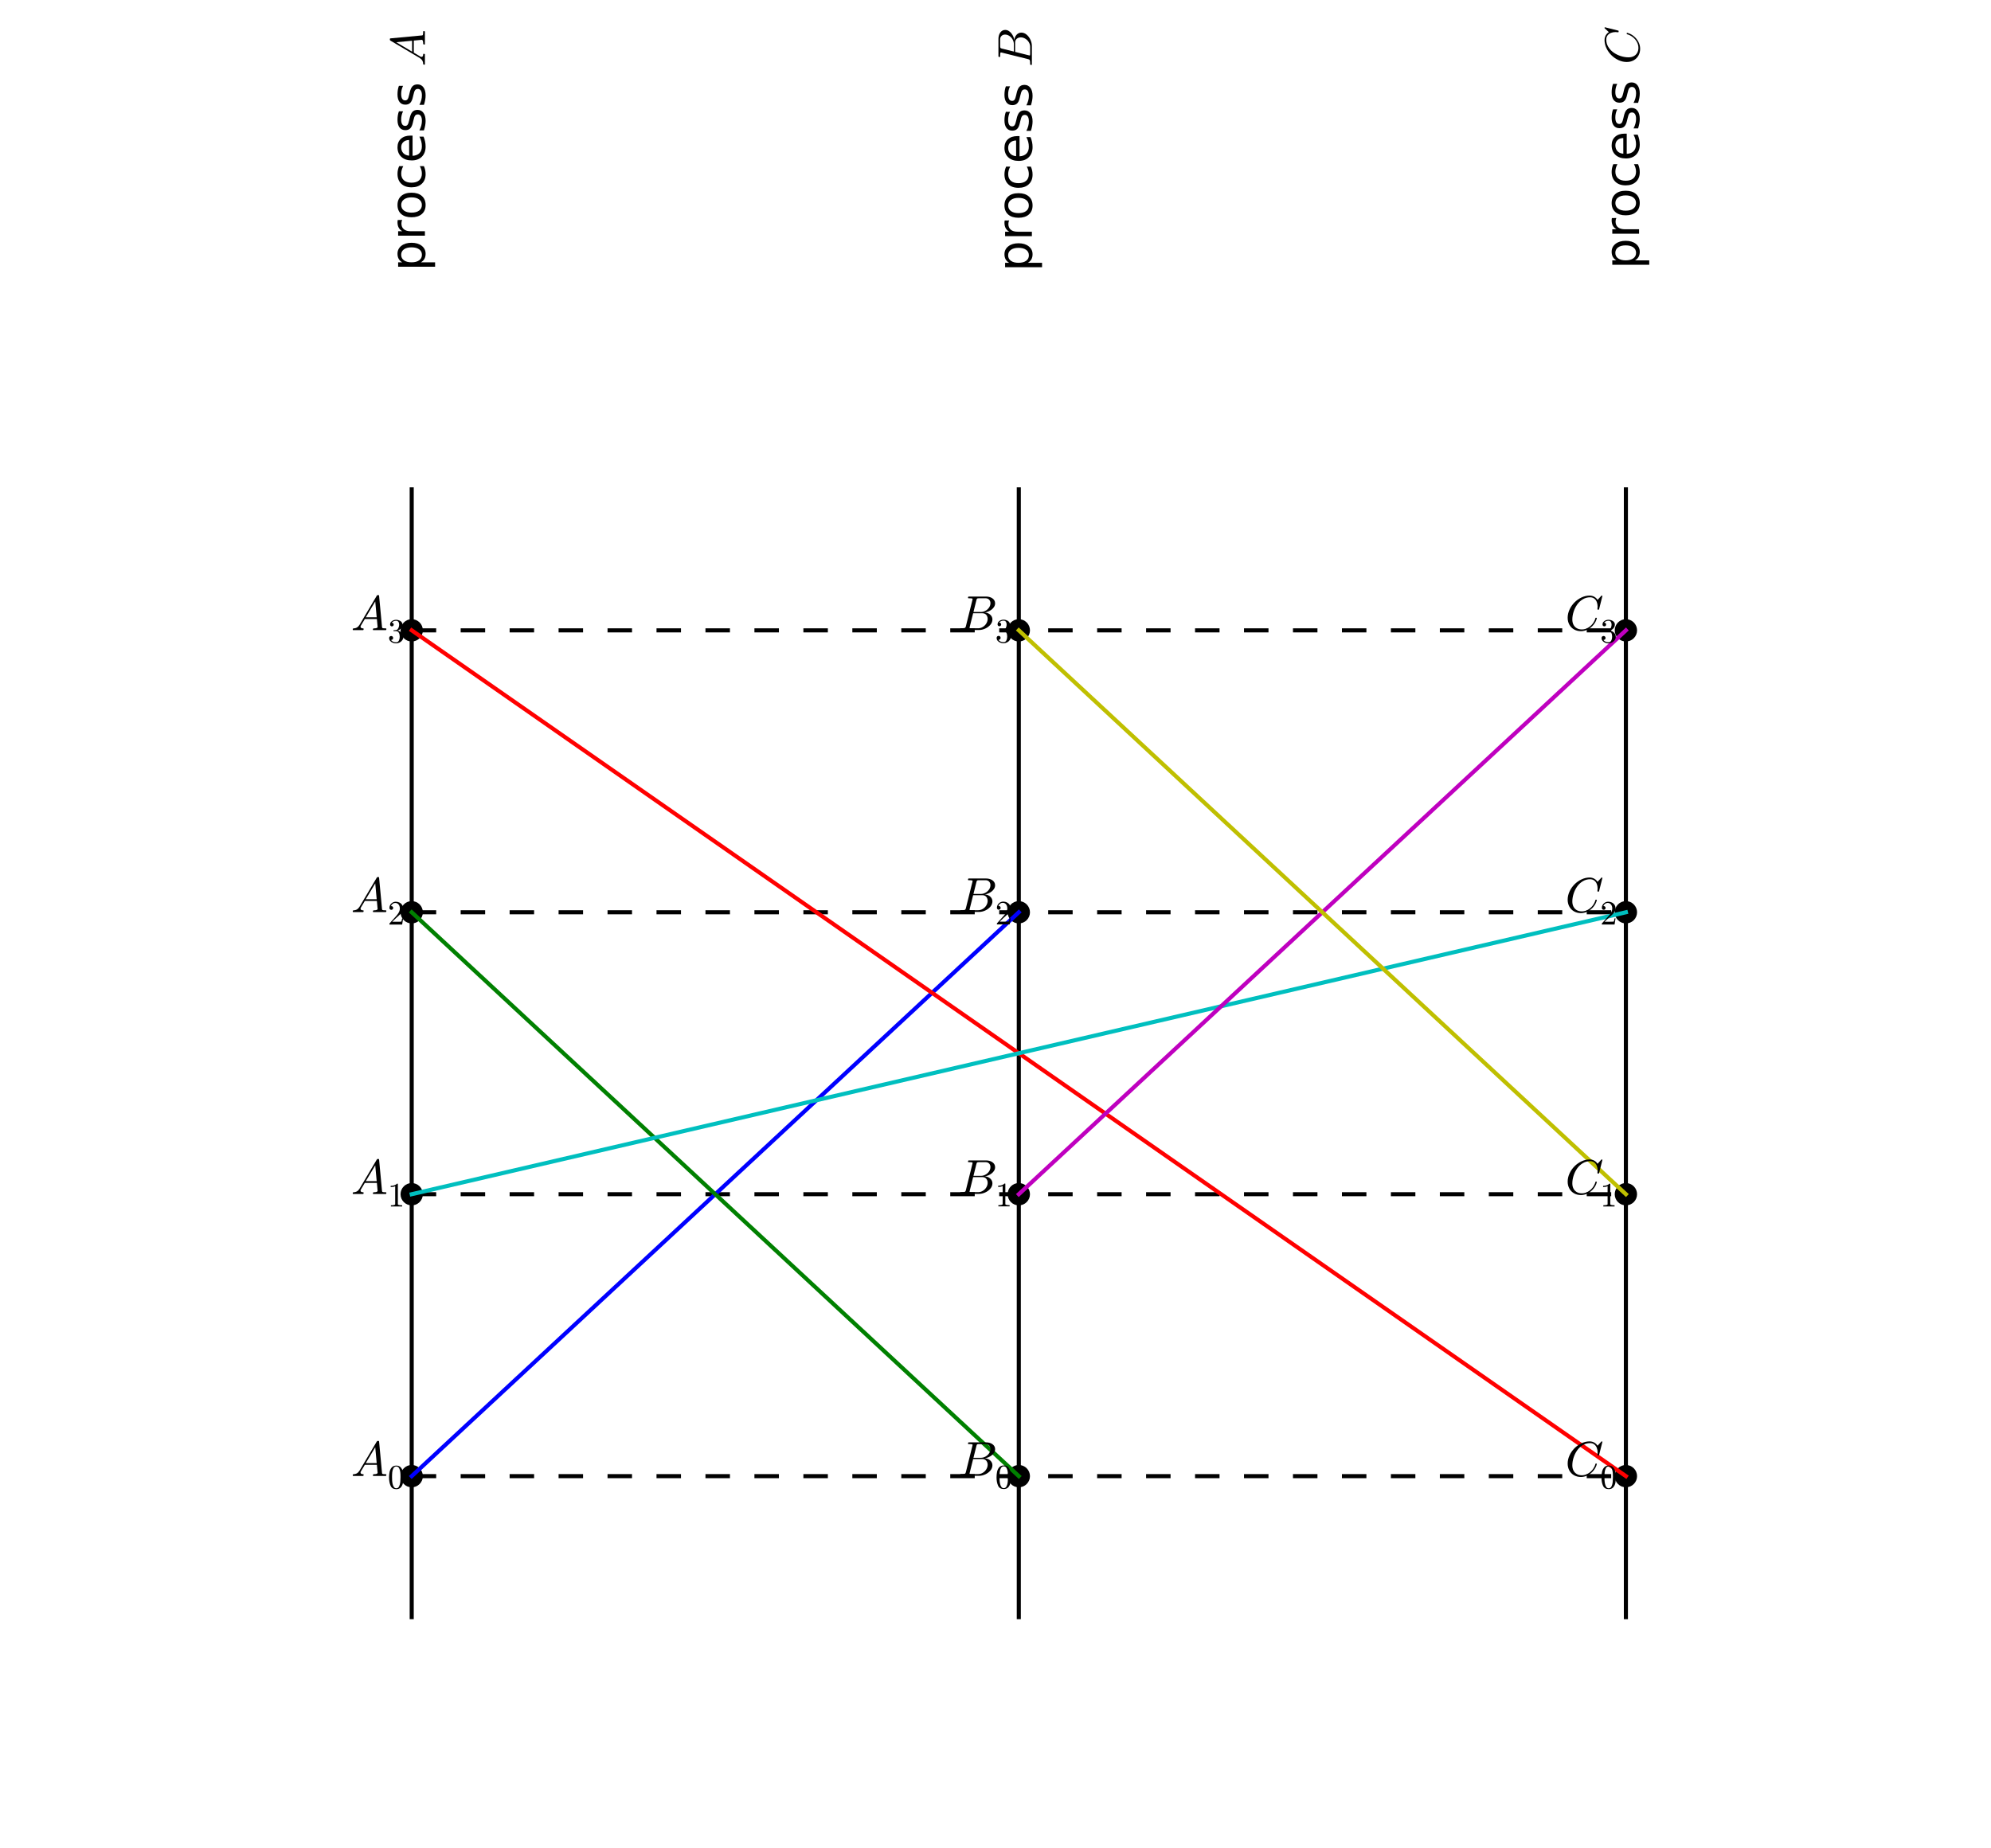
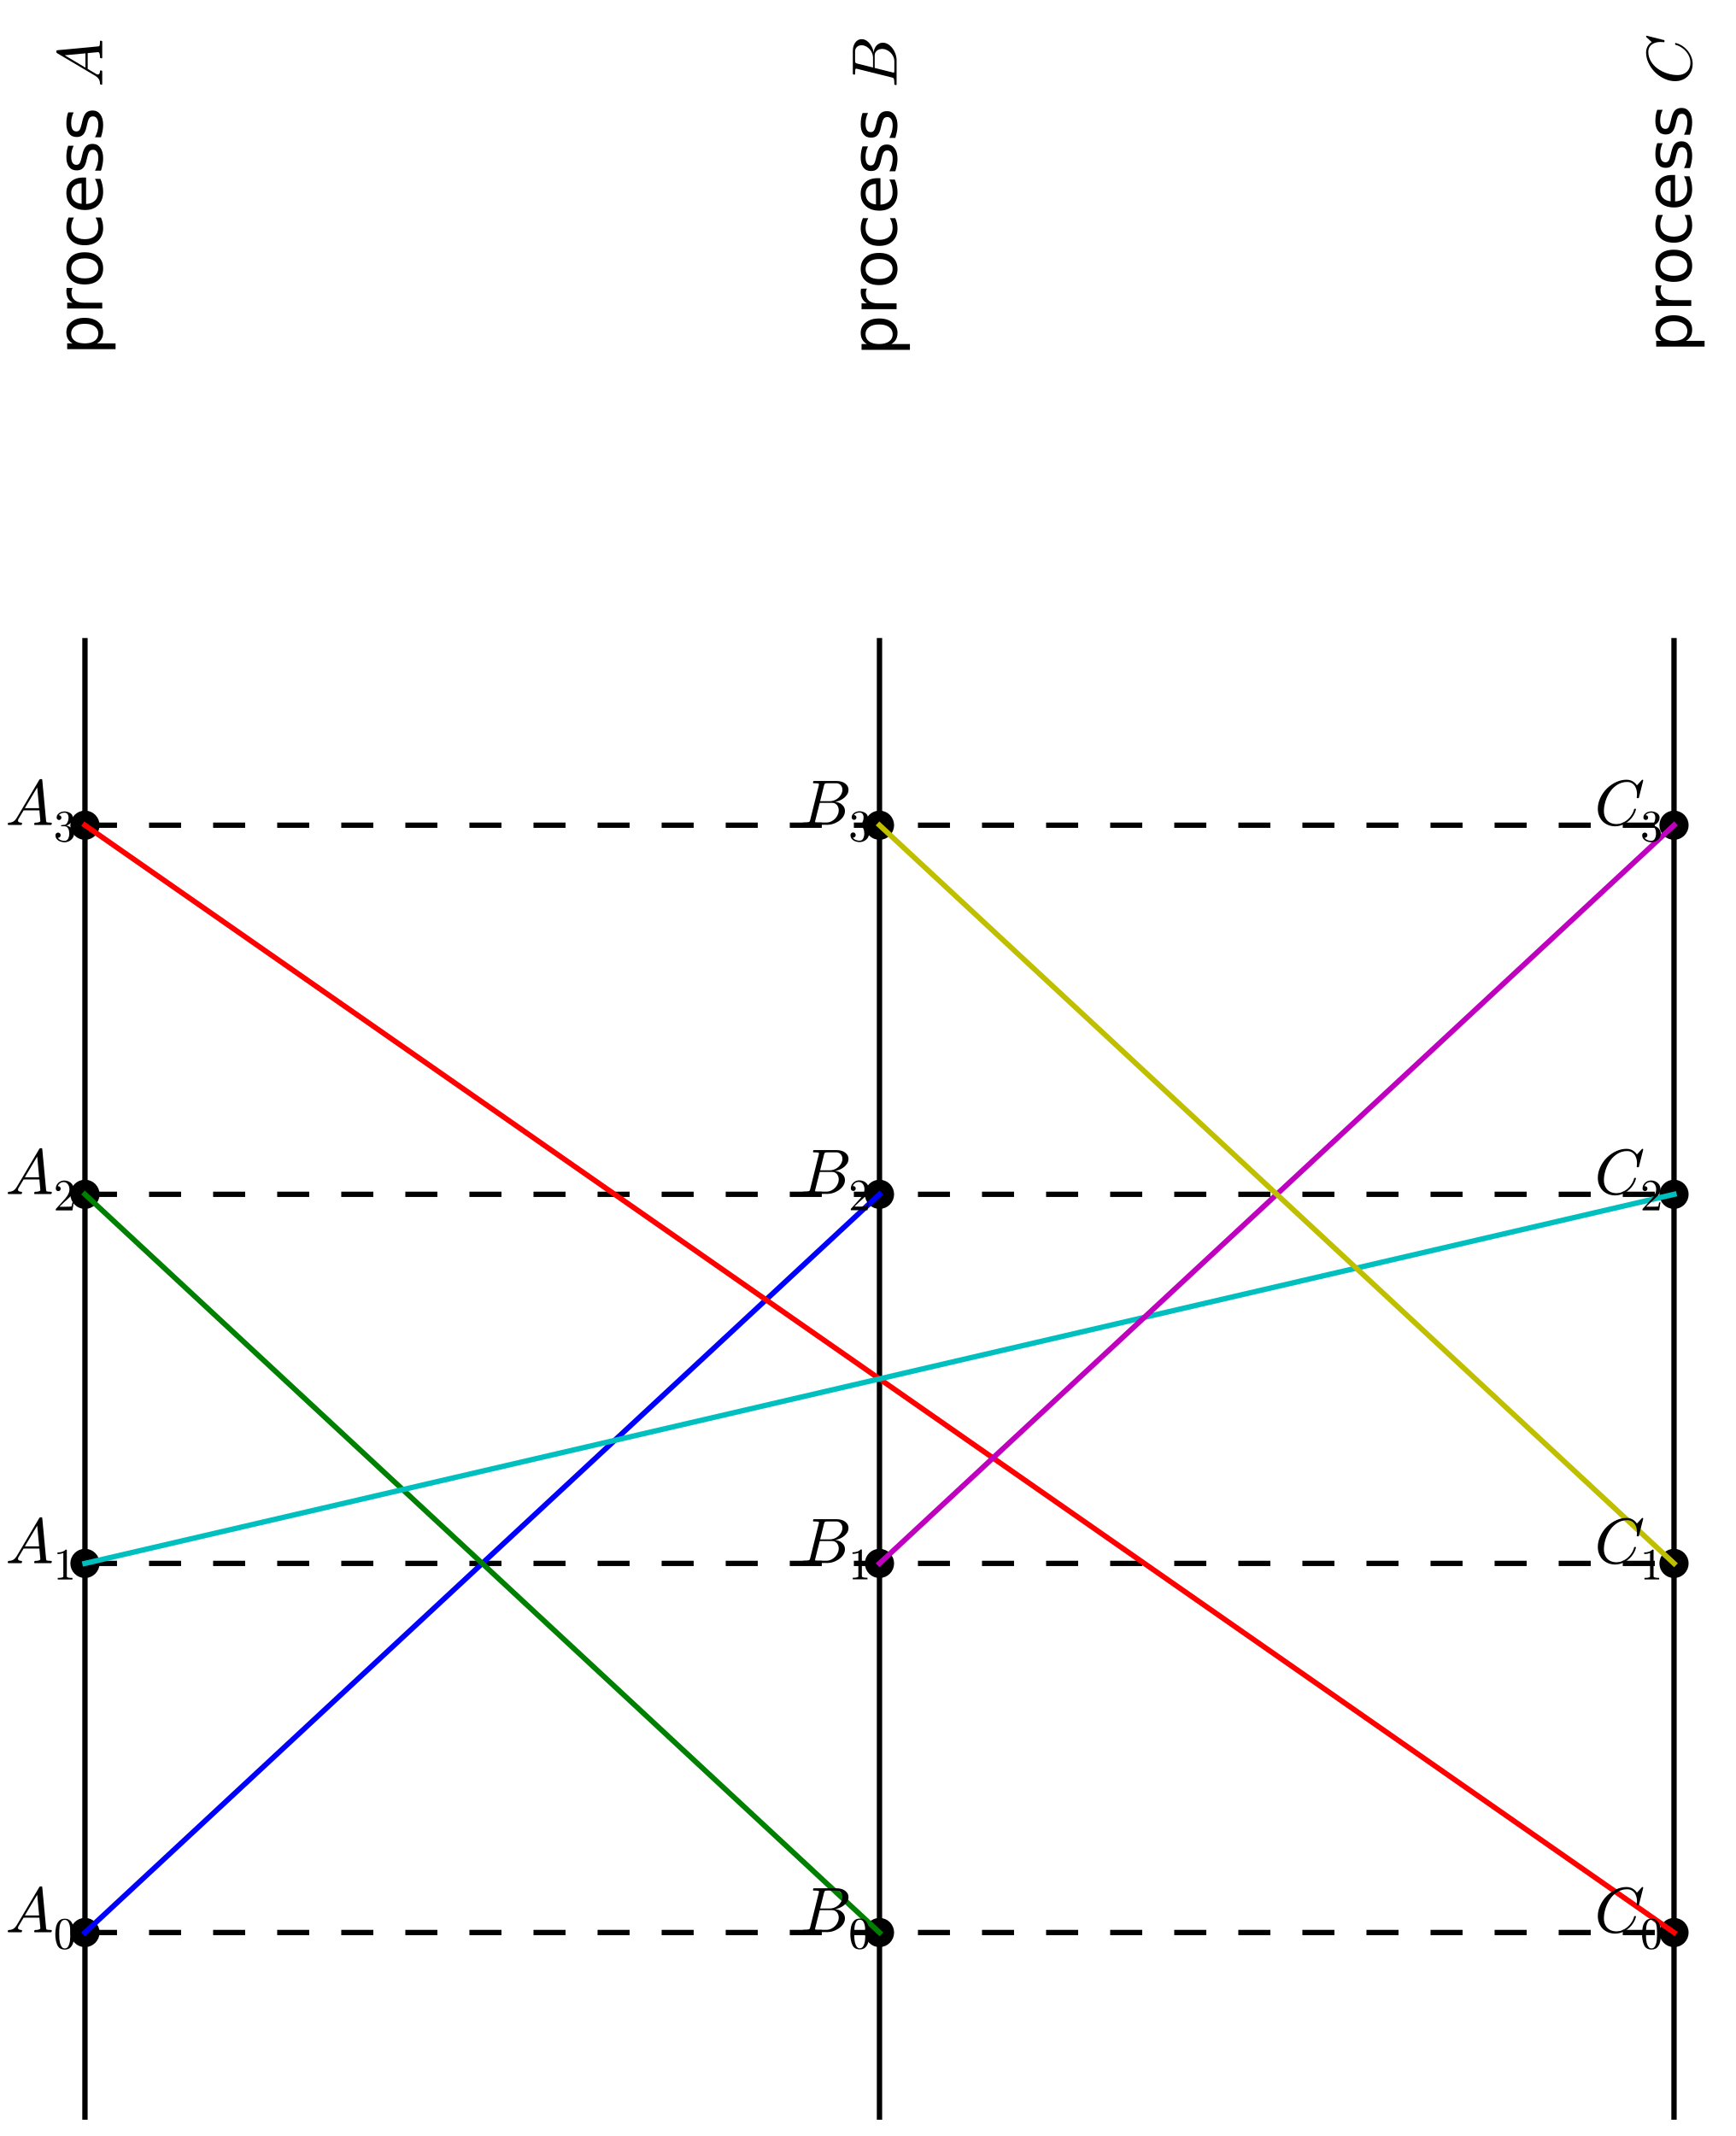
- <svg xmlns="http://www.w3.org/2000/svg" xmlns:xlink="http://www.w3.org/1999/xlink" height="453pt" version="1.1" viewBox="0 0 488 453" width="488pt">
+ <svg xmlns="http://www.w3.org/2000/svg" xmlns:xlink="http://www.w3.org/1999/xlink" version="1.1" viewBox="85 0 325 400">
  <defs>
    <style type="text/css">
*{stroke-linecap:butt;stroke-linejoin:round;}
  </style>
  </defs>
  <g id="figure_1">
    <g id="patch_1">
      <path d=" M0 453.827 L488.689 453.827 L488.689 5.68434e-14 L0 5.68434e-14 z " style="fill:#ffffff;" />
    </g>
    <g id="axes_1">
      <g id="PathCollection_1">
        <defs>
          <path d=" M0 2.236 C0.593 2.236 1.162 2 1.581 1.581 C2 1.162 2.236 0.593 2.236 0 C2.236 -0.593 2 -1.162 1.581 -1.581 C1.162 -2 0.593 -2.236 0 -2.236 C-0.593 -2.236 -1.162 -2 -1.581 -1.581 C-2 -1.162 -2.236 -0.593 -2.236 0 C-2.236 0.593 -2 1.162 -1.581 1.581 C-1.162 2 -0.593 2.236 0 2.236 z " id="C0_0_919e3f95db" />
        </defs>
        <g clip-path="url(#pb1732dcad3)">
          <use style="stroke:#000000;" x="100.911" xlink:href="#C0_0_919e3f95db" y="361.894" />
        </g>
        <g clip-path="url(#pb1732dcad3)">
          <use style="stroke:#000000;" x="249.711" xlink:href="#C0_0_919e3f95db" y="223.654" />
        </g>
      </g>
      <g id="PathCollection_2">
        <defs>
          <path d=" M0 2.236 C0.593 2.236 1.162 2 1.581 1.581 C2 1.162 2.236 0.593 2.236 0 C2.236 -0.593 2 -1.162 1.581 -1.581 C1.162 -2 0.593 -2.236 0 -2.236 C-0.593 -2.236 -1.162 -2 -1.581 -1.581 C-2 -1.162 -2.236 -0.593 -2.236 0 C-2.236 0.593 -2 1.162 -1.581 1.581 C-1.162 2 -0.593 2.236 0 2.236 z " id="C1_0_919e3f95db" />
        </defs>
        <g clip-path="url(#pb1732dcad3)">
          <use style="stroke:#000000;" x="249.711" xlink:href="#C1_0_919e3f95db" y="361.894" />
        </g>
        <g clip-path="url(#pb1732dcad3)">
          <use style="stroke:#000000;" x="100.911" xlink:href="#C1_0_919e3f95db" y="223.654" />
        </g>
      </g>
      <g id="PathCollection_3">
        <defs>
          <path d=" M0 2.236 C0.593 2.236 1.162 2 1.581 1.581 C2 1.162 2.236 0.593 2.236 0 C2.236 -0.593 2 -1.162 1.581 -1.581 C1.162 -2 0.593 -2.236 0 -2.236 C-0.593 -2.236 -1.162 -2 -1.581 -1.581 C-2 -1.162 -2.236 -0.593 -2.236 0 C-2.236 0.593 -2 1.162 -1.581 1.581 C-1.162 2 -0.593 2.236 0 2.236 z " id="C2_0_919e3f95db" />
        </defs>
        <g clip-path="url(#pb1732dcad3)">
          <use style="stroke:#000000;" x="398.511" xlink:href="#C2_0_919e3f95db" y="361.894" />
        </g>
        <g clip-path="url(#pb1732dcad3)">
          <use style="stroke:#000000;" x="100.911" xlink:href="#C2_0_919e3f95db" y="154.534" />
        </g>
      </g>
      <g id="PathCollection_4">
        <defs>
          <path d=" M0 2.236 C0.593 2.236 1.162 2 1.581 1.581 C2 1.162 2.236 0.593 2.236 0 C2.236 -0.593 2 -1.162 1.581 -1.581 C1.162 -2 0.593 -2.236 0 -2.236 C-0.593 -2.236 -1.162 -2 -1.581 -1.581 C-2 -1.162 -2.236 -0.593 -2.236 0 C-2.236 0.593 -2 1.162 -1.581 1.581 C-1.162 2 -0.593 2.236 0 2.236 z " id="C3_0_919e3f95db" />
        </defs>
        <g clip-path="url(#pb1732dcad3)">
          <use style="stroke:#000000;" x="100.911" xlink:href="#C3_0_919e3f95db" y="292.774" />
        </g>
        <g clip-path="url(#pb1732dcad3)">
          <use style="stroke:#000000;" x="398.511" xlink:href="#C3_0_919e3f95db" y="223.654" />
        </g>
      </g>
      <g id="PathCollection_5">
        <defs>
          <path d=" M0 2.236 C0.593 2.236 1.162 2 1.581 1.581 C2 1.162 2.236 0.593 2.236 0 C2.236 -0.593 2 -1.162 1.581 -1.581 C1.162 -2 0.593 -2.236 0 -2.236 C-0.593 -2.236 -1.162 -2 -1.581 -1.581 C-2 -1.162 -2.236 -0.593 -2.236 0 C-2.236 0.593 -2 1.162 -1.581 1.581 C-1.162 2 -0.593 2.236 0 2.236 z " id="C4_0_919e3f95db" />
        </defs>
        <g clip-path="url(#pb1732dcad3)">
          <use style="stroke:#000000;" x="249.711" xlink:href="#C4_0_919e3f95db" y="292.774" />
        </g>
        <g clip-path="url(#pb1732dcad3)">
          <use style="stroke:#000000;" x="398.511" xlink:href="#C4_0_919e3f95db" y="154.534" />
        </g>
      </g>
      <g id="PathCollection_6">
        <defs>
          <path d=" M0 2.236 C0.593 2.236 1.162 2 1.581 1.581 C2 1.162 2.236 0.593 2.236 0 C2.236 -0.593 2 -1.162 1.581 -1.581 C1.162 -2 0.593 -2.236 0 -2.236 C-0.593 -2.236 -1.162 -2 -1.581 -1.581 C-2 -1.162 -2.236 -0.593 -2.236 0 C-2.236 0.593 -2 1.162 -1.581 1.581 C-1.162 2 -0.593 2.236 0 2.236 z " id="C5_0_919e3f95db" />
        </defs>
        <g clip-path="url(#pb1732dcad3)">
          <use style="stroke:#000000;" x="398.511" xlink:href="#C5_0_919e3f95db" y="292.774" />
        </g>
        <g clip-path="url(#pb1732dcad3)">
          <use style="stroke:#000000;" x="249.711" xlink:href="#C5_0_919e3f95db" y="154.534" />
        </g>
      </g>
      <g id="line2d_1">
        <path clip-path="url(#pb1732dcad3)" d=" M100.911 361.894 L398.511 361.894" style="fill:none;stroke:#000000;stroke-dasharray:6,6;stroke-dashoffset:0.0;" />
      </g>
      <g id="line2d_2">
        <path clip-path="url(#pb1732dcad3)" d=" M100.911 292.774 L398.511 292.774" style="fill:none;stroke:#000000;stroke-dasharray:6,6;stroke-dashoffset:0.0;" />
      </g>
      <g id="line2d_3">
        <path clip-path="url(#pb1732dcad3)" d=" M100.911 223.654 L398.511 223.654" style="fill:none;stroke:#000000;stroke-dasharray:6,6;stroke-dashoffset:0.0;" />
      </g>
      <g id="line2d_4">
        <path clip-path="url(#pb1732dcad3)" d=" M100.911 154.534 L398.511 154.534" style="fill:none;stroke:#000000;stroke-dasharray:6,6;stroke-dashoffset:0.0;" />
      </g>
      <g id="line2d_5">
        <path clip-path="url(#pb1732dcad3)" d=" M100.911 396.454 L100.911 119.974" style="fill:none;stroke:#000000;stroke-linecap:square;" />
      </g>
      <g id="line2d_6">
        <path clip-path="url(#pb1732dcad3)" d=" M249.711 396.454 L249.711 119.974" style="fill:none;stroke:#000000;stroke-linecap:square;" />
      </g>
      <g id="line2d_7">
        <path clip-path="url(#pb1732dcad3)" d=" M398.511 396.454 L398.511 119.974" style="fill:none;stroke:#000000;stroke-linecap:square;" />
      </g>
      <g id="line2d_8">
        <path clip-path="url(#pb1732dcad3)" d=" M100.911 361.894 L249.711 223.654" style="fill:none;stroke:#0000ff;stroke-linecap:square;" />
      </g>
      <g id="line2d_9">
        <path clip-path="url(#pb1732dcad3)" d=" M249.711 361.894 L100.911 223.654" style="fill:none;stroke:#008000;stroke-linecap:square;" />
      </g>
      <g id="line2d_10">
        <path clip-path="url(#pb1732dcad3)" d=" M398.511 361.894 L100.911 154.534" style="fill:none;stroke:#ff0000;stroke-linecap:square;" />
      </g>
      <g id="line2d_11">
        <path clip-path="url(#pb1732dcad3)" d=" M100.911 292.774 L398.511 223.654" style="fill:none;stroke:#00bfbf;stroke-linecap:square;" />
      </g>
      <g id="line2d_12">
        <path clip-path="url(#pb1732dcad3)" d=" M249.711 292.774 L398.511 154.534" style="fill:none;stroke:#bf00bf;stroke-linecap:square;" />
      </g>
      <g id="line2d_13">
        <path clip-path="url(#pb1732dcad3)" d=" M398.511 292.774 L249.711 154.534" style="fill:none;stroke:#bfbf00;stroke-linecap:square;" />
      </g>
      <g id="text_1">
        <defs>
          <path d=" M30.609 48.391 Q23.391 48.391 19.188 42.75 Q14.984 37.109 14.984 27.297 Q14.984 17.484 19.156 11.844 Q23.344 6.203 30.609 6.203 Q37.797 6.203 41.984 11.859 Q46.188 17.531 46.188 27.297 Q46.188 37.016 41.984 42.703 Q37.797 48.391 30.609 48.391 M30.609 56 Q42.328 56 49.016 48.375 Q55.719 40.766 55.719 27.297 Q55.719 13.875 49.016 6.219 Q42.328 -1.422 30.609 -1.422 Q18.844 -1.422 12.172 6.219 Q5.516 13.875 5.516 27.297 Q5.516 40.766 12.172 48.375 Q18.844 56 30.609 56" id="DejaVuSans-6f" />
          <path d=" M18.109 8.203 L18.109 -20.797 L9.078 -20.797 L9.078 54.688 L18.109 54.688 L18.109 46.391 Q20.953 51.266 25.266 53.625 Q29.594 56 35.594 56 Q45.562 56 51.781 48.094 Q58.016 40.188 58.016 27.297 Q58.016 14.406 51.781 6.484 Q45.562 -1.422 35.594 -1.422 Q29.594 -1.422 25.266 0.953 Q20.953 3.328 18.109 8.203 M48.688 27.297 Q48.688 37.203 44.609 42.844 Q40.531 48.484 33.406 48.484 Q26.266 48.484 22.188 42.844 Q18.109 37.203 18.109 27.297 Q18.109 17.391 22.188 11.75 Q26.266 6.109 33.406 6.109 Q40.531 6.109 44.609 11.75 Q48.688 17.391 48.688 27.297" id="DejaVuSans-70" />
          <path id="DejaVuSans-20" />
          <path d=" M4.5 0 Q3.516 0 3.516 1.312 Q3.906 3.516 4.781 3.516 Q8.844 3.516 11.797 5.125 Q14.75 6.734 16.891 10.109 Q17.094 10.297 17.094 10.297 L52.781 70.516 Q53.562 71.578 54.688 71.578 L56 71.578 Q56.297 71.578 56.594 71.453 Q56.891 71.344 57.109 71.062 Q57.328 70.797 57.328 70.516 L63.375 5.906 Q63.375 5.469 63.812 4.594 Q64.797 3.516 71.297 3.516 Q72.312 3.516 72.312 2.203 Q71.969 0.875 71.75 0.438 Q71.531 0 70.609 0 L45.609 0 Q44.672 0 44.672 1.312 Q45.219 3.516 46 3.516 Q53.906 3.516 54.391 6.203 L52.875 22.703 L28.219 22.703 L20.219 9.281 Q19.484 8.203 19.484 6.781 Q19.484 5.031 21.172 4.266 Q22.859 3.516 24.906 3.516 Q25.875 3.516 25.875 2.203 Q25.531 0.781 25.328 0.391 Q25.141 0 24.219 0 z  M30.172 26.219 L52.484 26.219 L49.516 58.594 z " id="Cmmi10-41" />
          <path d=" M56.203 29.594 L56.203 25.203 L14.891 25.203 Q15.484 15.922 20.484 11.062 Q25.484 6.203 34.422 6.203 Q39.594 6.203 44.453 7.469 Q49.312 8.734 54.109 11.281 L54.109 2.781 Q49.266 0.734 44.188 -0.344 Q39.109 -1.422 33.891 -1.422 Q20.797 -1.422 13.156 6.188 Q5.516 13.812 5.516 26.812 Q5.516 40.234 12.766 48.109 Q20.016 56 32.328 56 Q43.359 56 49.781 48.891 Q56.203 41.797 56.203 29.594 M47.219 32.234 Q47.125 39.594 43.094 43.984 Q39.062 48.391 32.422 48.391 Q24.906 48.391 20.391 44.141 Q15.875 39.891 15.188 32.172 z " id="DejaVuSans-65" />
          <path d=" M48.781 52.594 L48.781 44.188 Q44.969 46.297 41.141 47.344 Q37.312 48.391 33.406 48.391 Q24.656 48.391 19.812 42.844 Q14.984 37.312 14.984 27.297 Q14.984 17.281 19.812 11.734 Q24.656 6.203 33.406 6.203 Q37.312 6.203 41.141 7.25 Q44.969 8.297 48.781 10.406 L48.781 2.094 Q45.016 0.344 40.984 -0.531 Q36.969 -1.422 32.422 -1.422 Q20.062 -1.422 12.781 6.344 Q5.516 14.109 5.516 27.297 Q5.516 40.672 12.859 48.328 Q20.219 56 33.016 56 Q37.156 56 41.109 55.141 Q45.062 54.297 48.781 52.594" id="DejaVuSans-63" />
          <path d=" M44.281 53.078 L44.281 44.578 Q40.484 46.531 36.375 47.5 Q32.281 48.484 27.875 48.484 Q21.188 48.484 17.844 46.438 Q14.5 44.391 14.5 40.281 Q14.5 37.156 16.891 35.375 Q19.281 33.594 26.516 31.984 L29.594 31.297 Q39.156 29.25 43.188 25.516 Q47.219 21.781 47.219 15.094 Q47.219 7.469 41.188 3.016 Q35.156 -1.422 24.609 -1.422 Q20.219 -1.422 15.453 -0.562 Q10.688 0.297 5.422 2 L5.422 11.281 Q10.406 8.688 15.234 7.391 Q20.062 6.109 24.812 6.109 Q31.156 6.109 34.562 8.281 Q37.984 10.453 37.984 14.406 Q37.984 18.062 35.516 20.016 Q33.062 21.969 24.703 23.781 L21.578 24.516 Q13.234 26.266 9.516 29.906 Q5.812 33.547 5.812 39.891 Q5.812 47.609 11.281 51.797 Q16.75 56 26.812 56 Q31.781 56 36.172 55.266 Q40.578 54.547 44.281 53.078" id="DejaVuSans-73" />
          <path d=" M41.109 46.297 Q39.594 47.172 37.812 47.578 Q36.031 48 33.891 48 Q26.266 48 22.188 43.047 Q18.109 38.094 18.109 28.812 L18.109 0 L9.078 0 L9.078 54.688 L18.109 54.688 L18.109 46.188 Q20.953 51.172 25.484 53.578 Q30.031 56 36.531 56 Q37.453 56 38.578 55.875 Q39.703 55.766 41.062 55.516 z " id="DejaVuSans-72" />
        </defs>
        <g transform="translate(104.1981 66.48)rotate(-90.0)scale(0.12 -0.12)">
          <use transform="translate(0.0 0.421875)" xlink:href="#DejaVuSans-70" />
          <use transform="translate(63.47656 0.421875)" xlink:href="#DejaVuSans-72" />
          <use transform="translate(104.5898 0.421875)" xlink:href="#DejaVuSans-6f" />
          <use transform="translate(165.7715 0.421875)" xlink:href="#DejaVuSans-63" />
          <use transform="translate(220.752 0.421875)" xlink:href="#DejaVuSans-65" />
          <use transform="translate(282.2754 0.421875)" xlink:href="#DejaVuSans-73" />
          <use transform="translate(334.375 0.421875)" xlink:href="#DejaVuSans-73" />
          <use transform="translate(386.4746 0.421875)" xlink:href="#DejaVuSans-20" />
          <use transform="translate(418.2617 0.421875)" xlink:href="#Cmmi10-41" />
        </g>
      </g>
      <g id="text_2">
        <defs>
          <path d=" M4.984 0 Q4 0 4 1.312 Q4.047 1.562 4.188 2.141 Q4.344 2.734 4.578 3.125 Q4.828 3.516 5.328 3.516 Q8.156 3.516 10.25 3.656 Q12.359 3.812 13.812 4.203 Q14.984 4.641 15.719 6.891 L29.391 61.812 Q29.594 62.797 29.594 63.188 Q29.594 64.266 28.422 64.406 Q26.516 64.797 21.188 64.797 Q20.219 64.797 20.219 66.109 Q20.266 66.359 20.406 66.969 Q20.562 67.578 20.828 67.938 Q21.094 68.312 21.484 68.312 L57.328 68.312 Q60.594 68.312 63.797 67.5 Q67 66.703 69.703 64.938 Q72.406 63.188 74 60.562 Q75.594 57.953 75.594 54.5 Q75.594 50.734 73.656 47.5 Q71.734 44.281 68.672 41.891 Q65.625 39.5 62.078 37.953 Q58.547 36.422 54.688 35.688 Q57.422 35.688 60.219 34.609 Q63.031 33.547 65.234 31.688 Q67.438 29.828 68.781 27.234 Q70.125 24.656 70.125 21.688 Q70.125 15.672 65.922 10.688 Q61.719 5.719 55.344 2.859 Q48.969 0 43.016 0 z  M23.391 4.297 Q23.391 3.516 26.812 3.516 L41.109 3.516 Q46 3.516 50.484 6.219 Q54.984 8.938 57.688 13.422 Q60.406 17.922 60.406 22.797 Q60.406 25.781 59.156 28.438 Q57.906 31.109 55.562 32.641 Q53.219 34.188 50.203 34.188 L30.719 34.188 L23.781 6.5 Q23.391 5.125 23.391 4.297 M31.391 36.812 L46.578 36.812 Q51.375 36.812 55.891 39.25 Q60.406 41.703 63.25 45.891 Q66.109 50.094 66.109 54.781 Q66.109 59.125 63.391 61.953 Q60.688 64.797 56.391 64.797 L42.672 64.797 Q39.984 64.797 39.062 64.297 Q38.141 63.812 37.5 61.375 z " id="Cmmi10-42" />
        </defs>
        <g transform="translate(252.9981 66.6)rotate(-90.0)scale(0.12 -0.12)">
          <use transform="translate(0.0 0.6875)" xlink:href="#DejaVuSans-70" />
          <use transform="translate(63.47656 0.6875)" xlink:href="#DejaVuSans-72" />
          <use transform="translate(104.5898 0.6875)" xlink:href="#DejaVuSans-6f" />
          <use transform="translate(165.7715 0.6875)" xlink:href="#DejaVuSans-63" />
          <use transform="translate(220.752 0.6875)" xlink:href="#DejaVuSans-65" />
          <use transform="translate(282.2754 0.6875)" xlink:href="#DejaVuSans-73" />
          <use transform="translate(334.375 0.6875)" xlink:href="#DejaVuSans-73" />
          <use transform="translate(386.4746 0.6875)" xlink:href="#DejaVuSans-20" />
          <use transform="translate(418.2617 0.6875)" xlink:href="#Cmmi10-42" />
        </g>
      </g>
      <g id="text_3">
        <defs>
          <path d=" M14.594 21.578 Q14.594 15.578 16.906 11.016 Q19.234 6.453 23.656 3.875 Q28.078 1.312 34.078 1.312 Q40.375 1.312 46.203 4.531 Q52.047 7.766 56.172 13.156 Q60.297 18.562 61.812 24.609 Q62.016 25.203 62.594 25.203 L63.812 25.203 Q64.203 25.203 64.453 24.922 Q64.703 24.656 64.703 24.312 Q64.703 24.219 64.594 24.031 Q62.891 17.094 57.984 11.016 Q53.078 4.938 46.234 1.359 Q39.406 -2.203 32.172 -2.203 Q24.359 -2.203 18.156 1.312 Q11.969 4.828 8.516 11.078 Q5.078 17.328 5.078 25.203 Q5.078 33.594 8.828 41.812 Q12.594 50.047 18.938 56.469 Q25.297 62.891 33.422 66.703 Q41.547 70.516 49.906 70.516 Q53.219 70.516 56.25 69.5 Q59.281 68.5 61.859 66.453 Q64.453 64.406 66.109 61.719 L74.031 70.312 Q74.031 70.516 74.516 70.516 L75.094 70.516 Q75.484 70.516 75.734 70.172 Q75.984 69.828 75.984 69.484 L69.188 42.484 Q69.188 41.797 68.406 41.797 L66.609 41.797 Q65.828 41.797 65.828 42.922 Q66.219 45.125 66.219 48.188 Q66.219 53.078 64.547 57.391 Q62.891 61.719 59.391 64.359 Q55.906 67 50.875 67 Q42.719 67 35.938 62.891 Q29.156 58.797 24.438 52.125 Q19.734 45.453 17.156 37.328 Q14.594 29.203 14.594 21.578" id="Cmmi10-43" />
        </defs>
        <g transform="translate(401.7981 66.0)rotate(-90.0)scale(0.12 -0.12)">
          <use transform="translate(0.0 0.484375)" xlink:href="#DejaVuSans-70" />
          <use transform="translate(63.47656 0.484375)" xlink:href="#DejaVuSans-72" />
          <use transform="translate(104.5898 0.484375)" xlink:href="#DejaVuSans-6f" />
          <use transform="translate(165.7715 0.484375)" xlink:href="#DejaVuSans-63" />
          <use transform="translate(220.752 0.484375)" xlink:href="#DejaVuSans-65" />
          <use transform="translate(282.2754 0.484375)" xlink:href="#DejaVuSans-73" />
          <use transform="translate(334.375 0.484375)" xlink:href="#DejaVuSans-73" />
          <use transform="translate(386.4746 0.484375)" xlink:href="#DejaVuSans-20" />
          <use transform="translate(418.2617 0.484375)" xlink:href="#Cmmi10-43" />
        </g>
      </g>
      <g id="text_4">
        <defs>
          <path d=" M25 -2.203 Q12.75 -2.203 8.328 7.875 Q3.906 17.969 3.906 31.891 Q3.906 40.578 5.484 48.234 Q7.078 55.906 11.781 61.25 Q16.5 66.609 25 66.609 Q31.594 66.609 35.781 63.375 Q39.984 60.156 42.188 55.047 Q44.391 49.953 45.188 44.109 Q46 38.281 46 31.891 Q46 23.297 44.406 15.797 Q42.828 8.297 38.188 3.047 Q33.547 -2.203 25 -2.203 M25 0.391 Q30.562 0.391 33.297 6.094 Q36.031 11.812 36.672 18.75 Q37.312 25.688 37.312 33.5 Q37.312 41.016 36.672 47.359 Q36.031 53.719 33.312 58.859 Q30.609 64.016 25 64.016 Q19.344 64.016 16.609 58.828 Q13.875 53.656 13.234 47.328 Q12.594 41.016 12.594 33.5 Q12.594 27.938 12.859 23 Q13.141 18.062 14.312 12.812 Q15.484 7.562 18.094 3.969 Q20.703 0.391 25 0.391" id="Cmr10-30" />
        </defs>
        <g transform="translate(86.03125 361.8938)scale(0.12 -0.12)">
          <use transform="translate(0.0 0.421875)" xlink:href="#Cmmi10-41" />
          <use transform="translate(75.0 -25.0875)scale(0.7)" xlink:href="#Cmr10-30" />
        </g>
      </g>
      <g id="text_5">
        <defs>
          <path d=" M9.281 0 L9.281 3.516 Q21.781 3.516 21.781 6.688 L21.781 59.188 Q16.609 56.688 8.688 56.688 L8.688 60.203 Q20.953 60.203 27.203 66.609 L28.609 66.609 Q28.953 66.609 29.266 66.328 Q29.594 66.062 29.594 65.719 L29.594 6.688 Q29.594 3.516 42.094 3.516 L42.094 0 z " id="Cmr10-31" />
        </defs>
        <g transform="translate(86.03125 292.7738)scale(0.12 -0.12)">
          <use transform="translate(0.0 0.421875)" xlink:href="#Cmmi10-41" />
          <use transform="translate(75.0 -25.0875)scale(0.7)" xlink:href="#Cmr10-31" />
        </g>
      </g>
      <g id="text_6">
        <defs>
          <path d=" M4.984 0 L4.984 2.688 Q4.984 2.938 5.172 3.219 L20.703 20.406 Q24.219 24.219 26.406 26.797 Q28.609 29.391 30.75 32.766 Q32.906 36.141 34.156 39.625 Q35.406 43.109 35.406 47.016 Q35.406 51.125 33.891 54.859 Q32.375 58.594 29.375 60.844 Q26.375 63.094 22.125 63.094 Q17.781 63.094 14.312 60.469 Q10.844 57.859 9.422 53.719 Q9.812 53.812 10.5 53.812 Q12.75 53.812 14.328 52.297 Q15.922 50.781 15.922 48.391 Q15.922 46.094 14.328 44.5 Q12.75 42.922 10.5 42.922 Q8.156 42.922 6.562 44.547 Q4.984 46.188 4.984 48.391 Q4.984 52.156 6.391 55.438 Q7.812 58.734 10.469 61.297 Q13.141 63.875 16.484 65.234 Q19.828 66.609 23.578 66.609 Q29.297 66.609 34.219 64.188 Q39.156 61.766 42.031 57.344 Q44.922 52.938 44.922 47.016 Q44.922 42.672 43.016 38.766 Q41.109 34.859 38.125 31.656 Q35.156 28.469 30.516 24.406 Q25.875 20.359 24.422 19 L13.094 8.109 L22.703 8.109 Q29.781 8.109 34.547 8.219 Q39.312 8.344 39.594 8.594 Q40.766 9.859 42 17.828 L44.922 17.828 L42.094 0 z " id="Cmr10-32" />
        </defs>
        <g transform="translate(86.03125 223.6538)scale(0.12 -0.12)">
          <use transform="translate(0.0 0.421875)" xlink:href="#Cmmi10-41" />
          <use transform="translate(75.0 -25.0875)scale(0.7)" xlink:href="#Cmr10-32" />
        </g>
      </g>
      <g id="text_7">
        <defs>
          <path d=" M9.516 7.719 Q11.859 4.297 15.812 2.641 Q19.781 0.984 24.312 0.984 Q30.125 0.984 32.562 5.938 Q35.016 10.891 35.016 17.188 Q35.016 20.016 34.5 22.844 Q33.984 25.688 32.766 28.125 Q31.547 30.562 29.422 32.031 Q27.297 33.5 24.219 33.5 L17.578 33.5 Q16.703 33.5 16.703 34.422 L16.703 35.297 Q16.703 36.078 17.578 36.078 L23.094 36.531 Q26.609 36.531 28.922 39.156 Q31.25 41.797 32.328 45.578 Q33.406 49.359 33.406 52.781 Q33.406 57.562 31.156 60.641 Q28.906 63.719 24.312 63.719 Q20.516 63.719 17.047 62.281 Q13.578 60.844 11.531 57.906 Q11.719 57.953 11.859 57.984 Q12.016 58.016 12.203 58.016 Q14.453 58.016 15.969 56.453 Q17.484 54.891 17.484 52.688 Q17.484 50.531 15.969 48.969 Q14.453 47.406 12.203 47.406 Q10.016 47.406 8.453 48.969 Q6.891 50.531 6.891 52.688 Q6.891 56.984 9.469 60.156 Q12.062 63.328 16.141 64.969 Q20.219 66.609 24.312 66.609 Q27.344 66.609 30.703 65.703 Q34.078 64.797 36.812 63.109 Q39.547 61.422 41.281 58.781 Q43.016 56.156 43.016 52.781 Q43.016 48.578 41.141 45.016 Q39.266 41.453 35.984 38.859 Q32.719 36.281 28.812 35.016 Q33.156 34.188 37.062 31.734 Q40.969 29.297 43.328 25.484 Q45.703 21.688 45.703 17.281 Q45.703 11.766 42.672 7.297 Q39.656 2.828 34.719 0.312 Q29.781 -2.203 24.312 -2.203 Q19.625 -2.203 14.906 -0.406 Q10.203 1.375 7.203 4.938 Q4.203 8.5 4.203 13.484 Q4.203 15.969 5.859 17.625 Q7.516 19.281 10.016 19.281 Q11.625 19.281 12.969 18.531 Q14.312 17.781 15.062 16.406 Q15.828 15.047 15.828 13.484 Q15.828 11.031 14.109 9.375 Q12.406 7.719 10.016 7.719 z " id="Cmr10-33" />
        </defs>
        <g transform="translate(86.03125 154.5337)scale(0.12 -0.12)">
          <use transform="translate(0.0 0.421875)" xlink:href="#Cmmi10-41" />
          <use transform="translate(75.0 -25.0875)scale(0.7)" xlink:href="#Cmr10-33" />
        </g>
      </g>
      <g id="text_8">
        <g transform="translate(234.8313 361.8938)scale(0.12 -0.12)">
          <use transform="translate(0.0 0.6875)" xlink:href="#Cmmi10-42" />
          <use transform="translate(75.78125 -24.82187)scale(0.7)" xlink:href="#Cmr10-30" />
        </g>
      </g>
      <g id="text_9">
        <g transform="translate(234.8313 292.7738)scale(0.12 -0.12)">
          <use transform="translate(0.0 0.6875)" xlink:href="#Cmmi10-42" />
          <use transform="translate(75.78125 -24.82187)scale(0.7)" xlink:href="#Cmr10-31" />
        </g>
      </g>
      <g id="text_10">
        <g transform="translate(234.8313 223.6538)scale(0.12 -0.12)">
          <use transform="translate(0.0 0.6875)" xlink:href="#Cmmi10-42" />
          <use transform="translate(75.78125 -24.82187)scale(0.7)" xlink:href="#Cmr10-32" />
        </g>
      </g>
      <g id="text_11">
        <g transform="translate(234.8313 154.5337)scale(0.12 -0.12)">
          <use transform="translate(0.0 0.6875)" xlink:href="#Cmmi10-42" />
          <use transform="translate(75.78125 -24.82187)scale(0.7)" xlink:href="#Cmr10-33" />
        </g>
      </g>
      <g id="text_12">
        <g transform="translate(383.6313 361.8938)scale(0.12 -0.12)">
          <use transform="translate(0.0 0.484375)" xlink:href="#Cmmi10-43" />
          <use transform="translate(71.38672 -25.025)scale(0.7)" xlink:href="#Cmr10-30" />
        </g>
      </g>
      <g id="text_13">
        <g transform="translate(383.6313 292.7738)scale(0.12 -0.12)">
          <use transform="translate(0.0 0.484375)" xlink:href="#Cmmi10-43" />
          <use transform="translate(71.38672 -25.025)scale(0.7)" xlink:href="#Cmr10-31" />
        </g>
      </g>
      <g id="text_14">
        <g transform="translate(383.6313 223.6538)scale(0.12 -0.12)">
          <use transform="translate(0.0 0.484375)" xlink:href="#Cmmi10-43" />
          <use transform="translate(71.38672 -25.025)scale(0.7)" xlink:href="#Cmr10-32" />
        </g>
      </g>
      <g id="text_15">
        <g transform="translate(383.6313 154.5337)scale(0.12 -0.12)">
          <use transform="translate(0.0 0.484375)" xlink:href="#Cmmi10-43" />
          <use transform="translate(71.38672 -25.025)scale(0.7)" xlink:href="#Cmr10-33" />
        </g>
      </g>
    </g>
  </g>
  <defs>
    <clipPath id="pb1732dcad3">
      <rect height="345.6" width="446.4" x="26.511" y="85.414" />
    </clipPath>
  </defs>
</svg>
